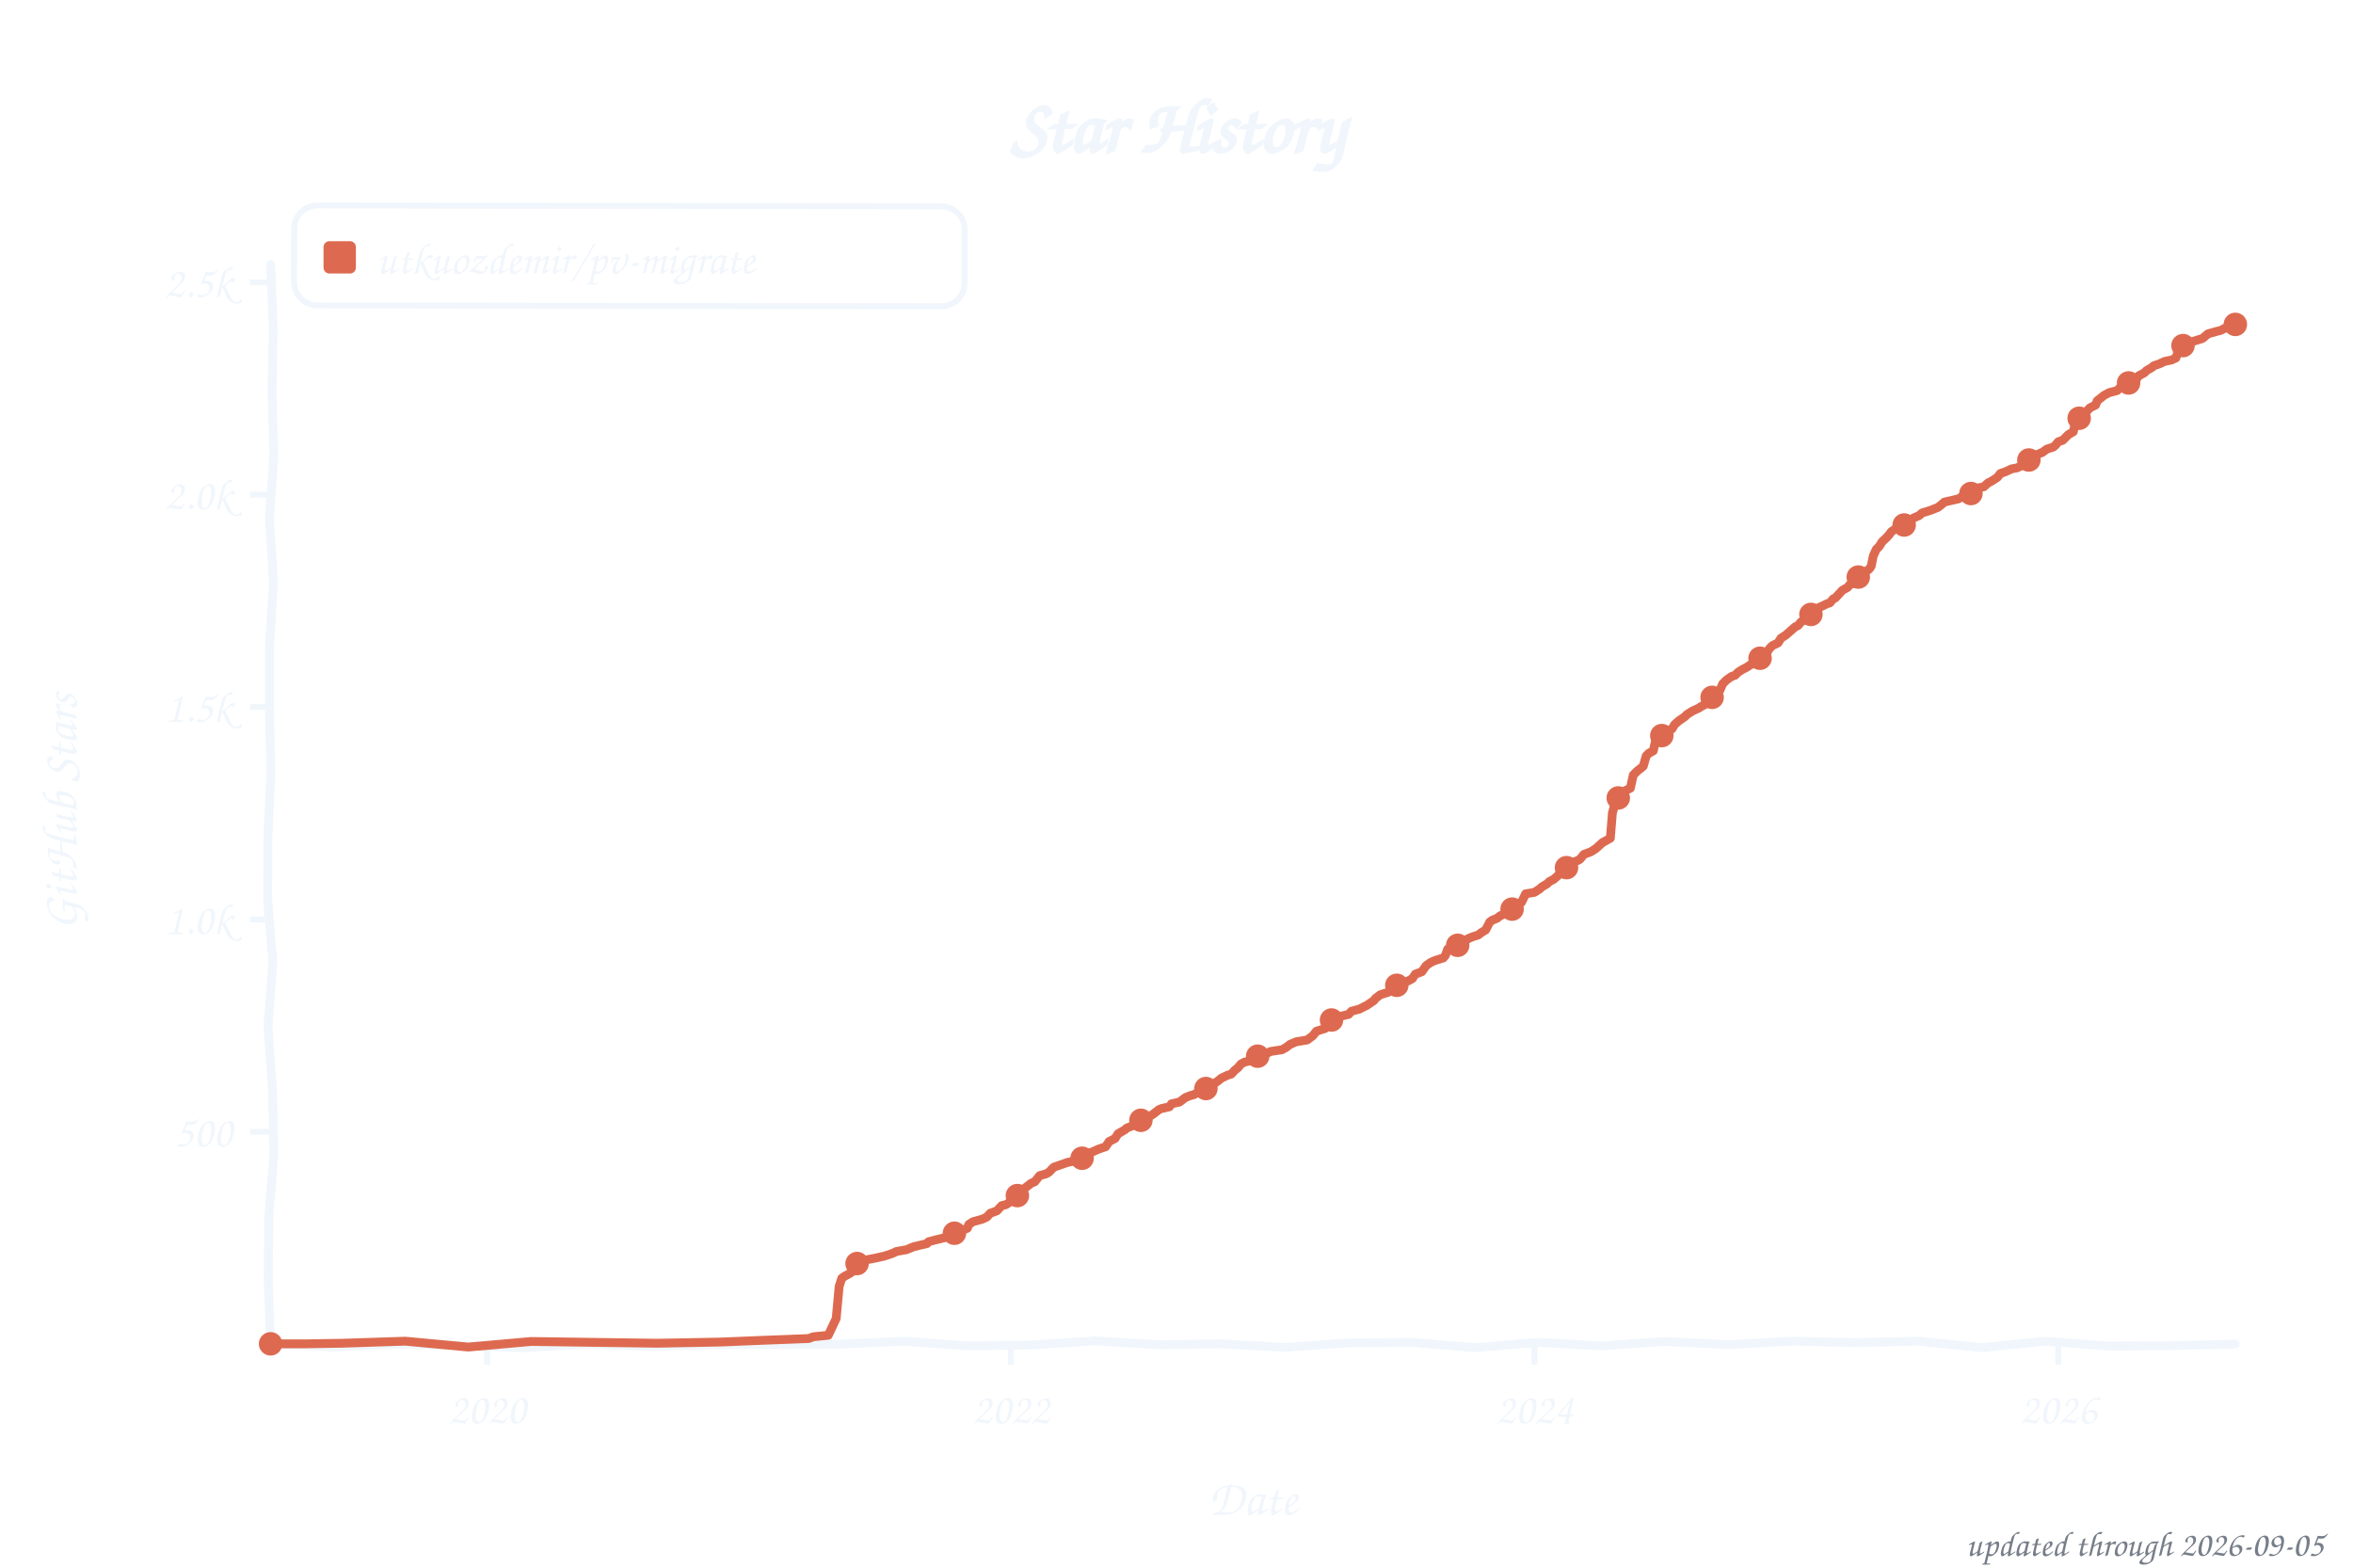
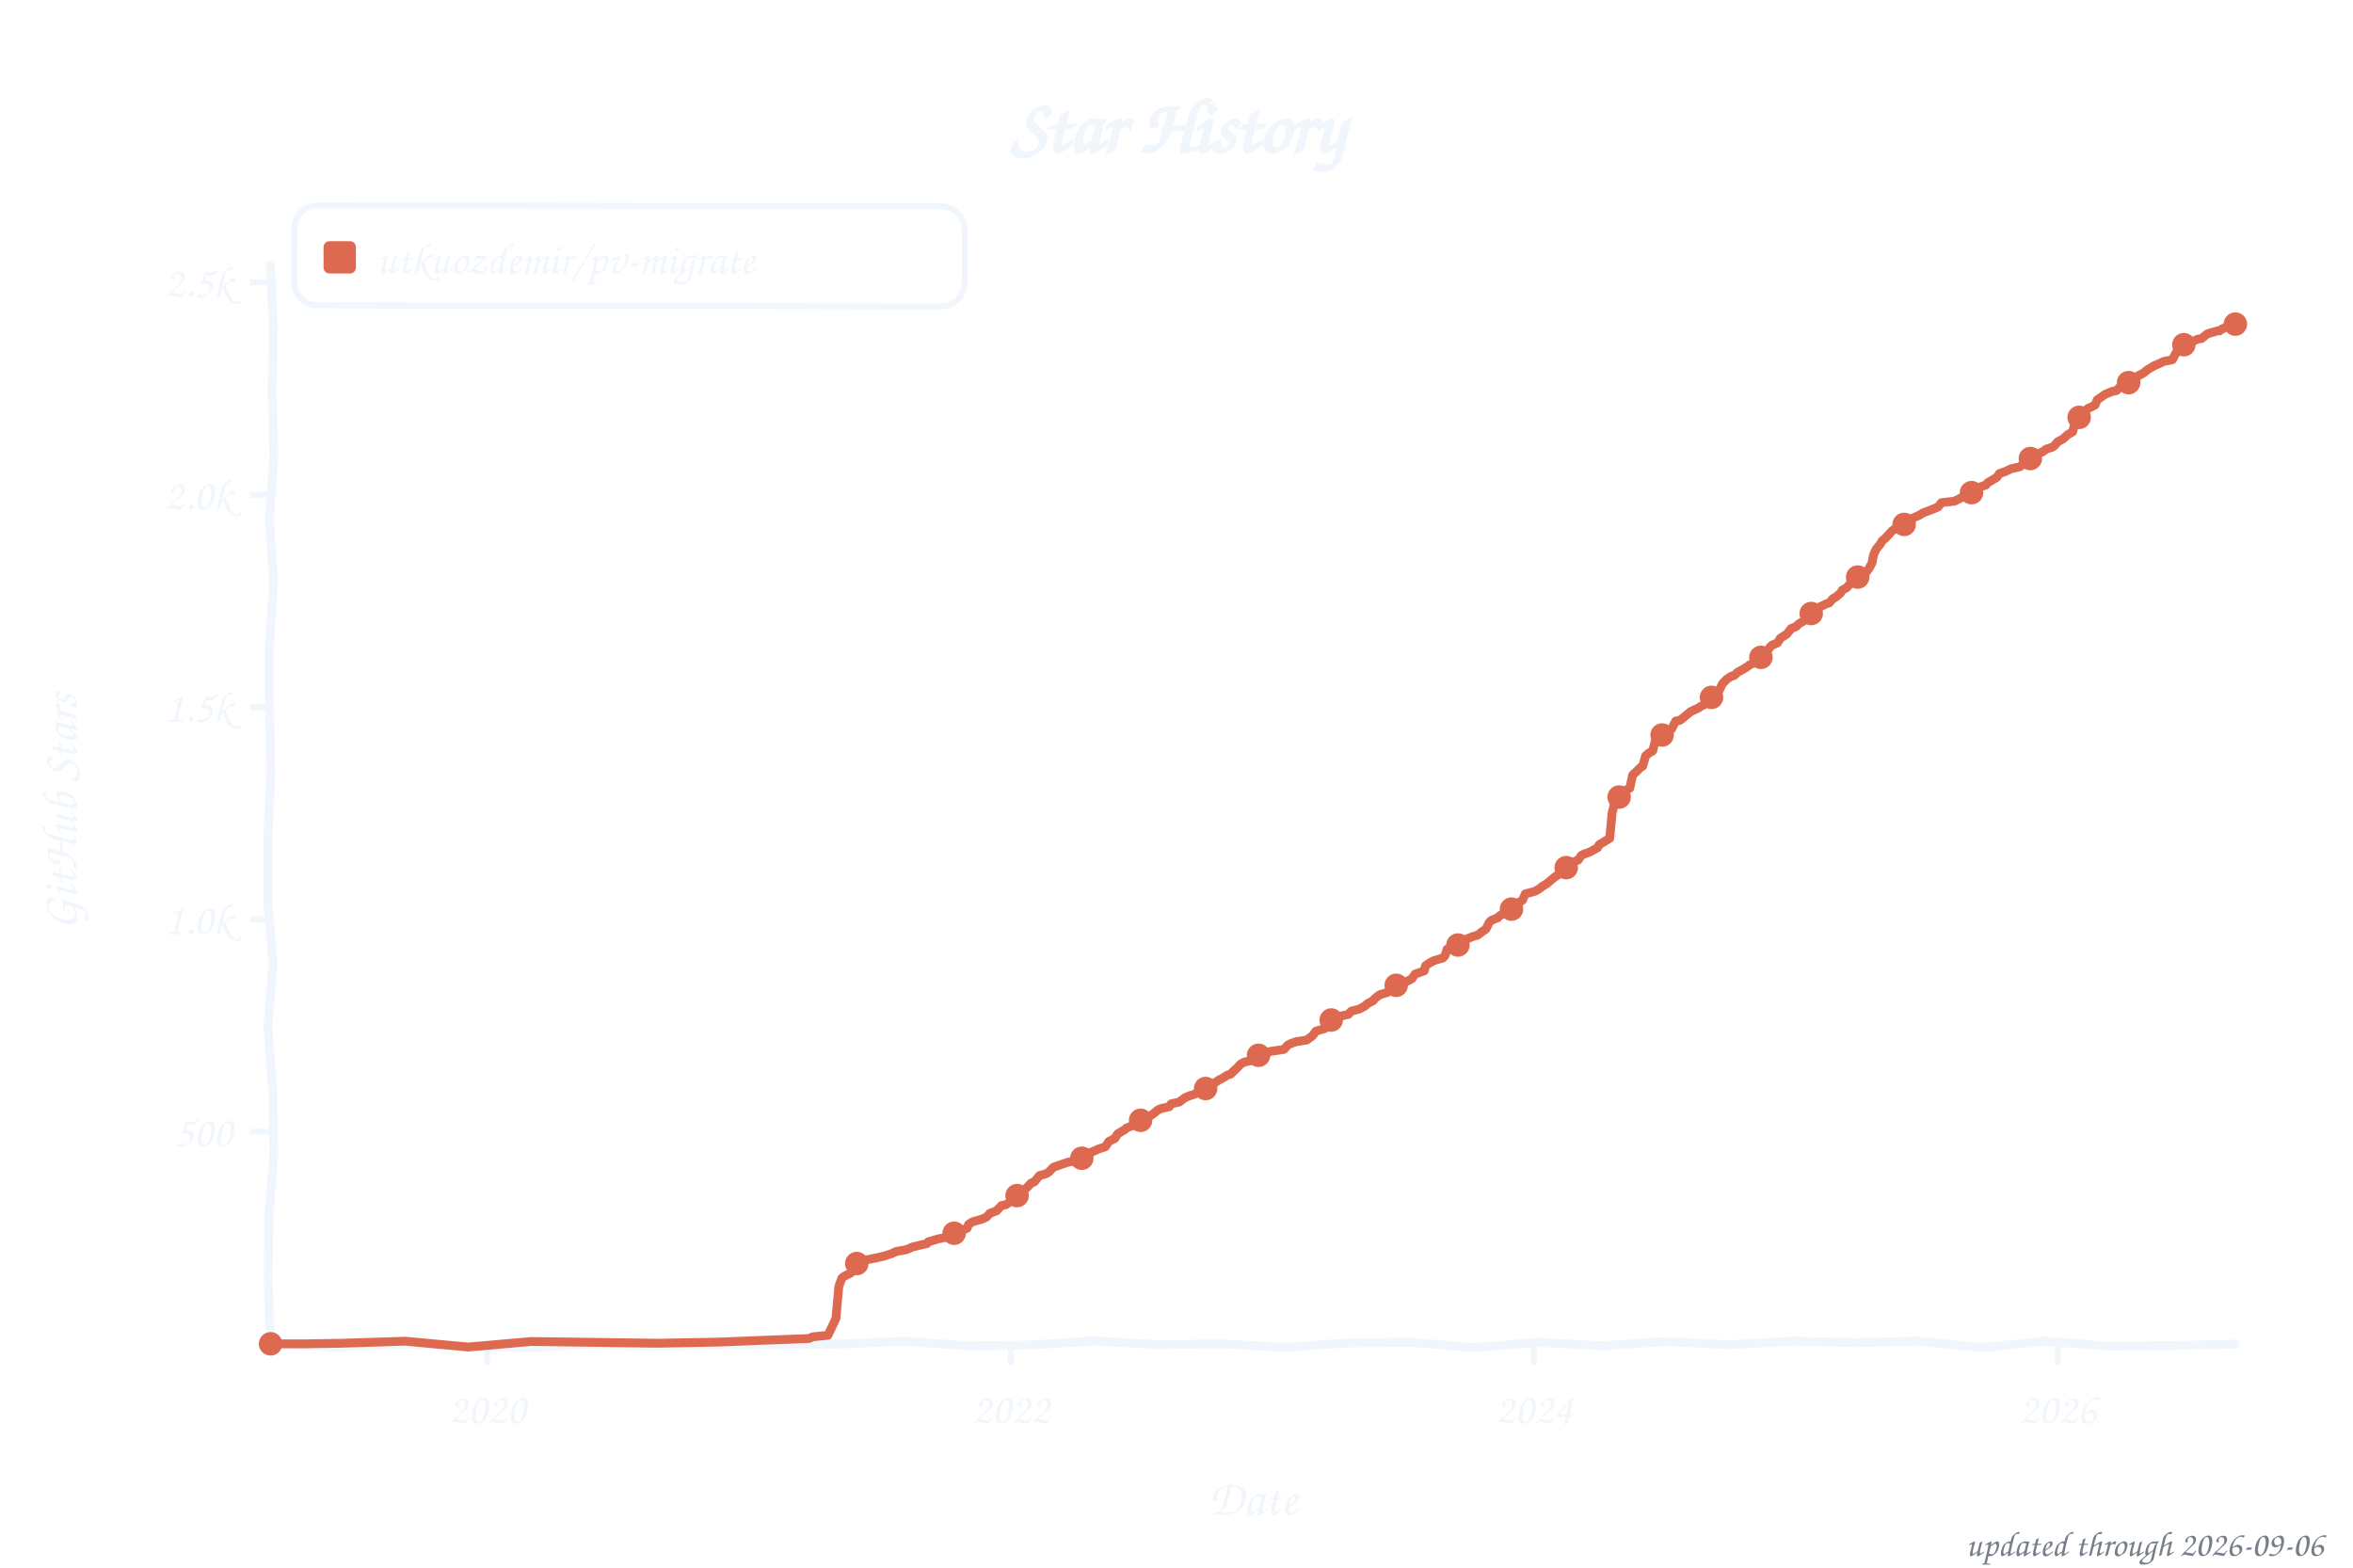
<svg xmlns="http://www.w3.org/2000/svg" width="800" height="533" viewBox="0 0 800 533" role="img" aria-label="Star history of utkuozdemir/pv-migrate">
  <style>text{font-family:"Comic Sans MS","Chalkboard SE","Comic Neue","Marker Felt",cursive}</style>
  <text x="400" y="52" font-size="26" font-weight="bold" text-anchor="middle" fill="#f0f6fc">Star History</text>
  <rect x="100" y="70" width="228" height="34" rx="8" fill="none" stroke="#f0f6fc" stroke-width="2" transform="rotate(0.09 214 87)" />
  <rect x="110" y="82" width="11" height="11" rx="2" fill="#dd6a50" />
  <text x="128" y="93" font-size="15" fill="#f0f6fc" textLength="189" lengthAdjust="spacingAndGlyphs">utkuozdemir/pv-migrate</text>
  <line x1="85" y1="384.8" x2="92" y2="384.8" stroke="#f0f6fc" stroke-width="2" />
  <text x="79" y="389.8" font-size="15" text-anchor="end" fill="#f0f6fc">500</text>
  <line x1="85" y1="312.6" x2="92" y2="312.6" stroke="#f0f6fc" stroke-width="2" />
  <text x="79" y="317.6" font-size="15" text-anchor="end" fill="#f0f6fc">1.0k</text>
  <line x1="85" y1="240.4" x2="92" y2="240.4" stroke="#f0f6fc" stroke-width="2" />
  <text x="79" y="245.4" font-size="15" text-anchor="end" fill="#f0f6fc">1.5k</text>
  <line x1="85" y1="168.2" x2="92" y2="168.2" stroke="#f0f6fc" stroke-width="2" />
  <text x="79" y="173.2" font-size="15" text-anchor="end" fill="#f0f6fc">2.0k</text>
  <line x1="85" y1="96.0" x2="92" y2="96.0" stroke="#f0f6fc" stroke-width="2" />
  <text x="79" y="101.0" font-size="15" text-anchor="end" fill="#f0f6fc">2.5k</text>
  <line x1="165.6" y1="457" x2="165.6" y2="464" stroke="#f0f6fc" stroke-width="2" />
  <text x="165.6" y="484" font-size="15" text-anchor="middle" fill="#f0f6fc">2020</text>
  <line x1="343.7" y1="457" x2="343.7" y2="464" stroke="#f0f6fc" stroke-width="2" />
  <text x="343.7" y="484" font-size="15" text-anchor="middle" fill="#f0f6fc">2022</text>
-   <line x1="521.7" y1="457" x2="521.7" y2="464" stroke="#f0f6fc" stroke-width="2" />
-   <text x="521.7" y="484" font-size="15" text-anchor="middle" fill="#f0f6fc">2024</text>
-   <line x1="699.8" y1="457" x2="699.8" y2="464" stroke="#f0f6fc" stroke-width="2" />
-   <text x="699.8" y="484" font-size="15" text-anchor="middle" fill="#f0f6fc">2026</text>
+   <line x1="521.5" y1="457" x2="521.5" y2="464" stroke="#f0f6fc" stroke-width="2" />
+   <text x="521.5" y="484" font-size="15" text-anchor="middle" fill="#f0f6fc">2024</text>
+   <line x1="699.6" y1="457" x2="699.6" y2="464" stroke="#f0f6fc" stroke-width="2" />
+   <text x="699.6" y="484" font-size="15" text-anchor="middle" fill="#f0f6fc">2026</text>
  <text x="426" y="515" font-size="17" text-anchor="middle" fill="#f0f6fc">Date</text>
  <text x="26" y="276" font-size="17" text-anchor="middle" fill="#f0f6fc" transform="rotate(-90 26 276)">GitHub Stars</text>
  <path d="M 92.0,90.0 L 92.9,111.6 L 92.5,133.2 L 93.1,154.8 L 91.6,176.4 L 93.0,197.9 L 91.6,219.5 L 91.6,241.1 L 92.1,262.7 L 91.1,284.3 L 91.0,305.9 L 92.8,327.5 L 91.1,349.1 L 92.7,370.6 L 93.1,392.2 L 91.4,413.8 L 91.2,435.4 L 92.0,457.0 L 113.5,458.0 L 135.1,457.0 L 156.6,457.5 L 178.2,458.2 L 199.7,457.0 L 221.3,457.8 L 242.8,457.2 L 264.4,457.2 L 285.9,457.0 L 307.5,456.0 L 329.0,457.6 L 350.6,457.3 L 372.1,455.9 L 393.7,457.2 L 415.2,456.9 L 436.8,458.1 L 458.3,456.6 L 479.9,456.4 L 501.4,458.2 L 523.0,456.4 L 544.5,457.6 L 566.1,456.1 L 587.6,457.2 L 609.2,456.0 L 630.7,456.5 L 652.3,456.0 L 673.8,458.2 L 695.4,456.0 L 716.9,457.7 L 738.5,457.5 L 760.0,457.0" fill="none" stroke="#f0f6fc" stroke-width="3" stroke-linecap="round" stroke-linejoin="round" />
-   <path d="M 92.0,456.9 L 104.2,456.9 L 116.4,456.7 L 137.8,456.0 L 159.2,458.0 L 180.6,456.1 L 202.0,456.4 L 223.4,456.7 L 244.8,456.3 L 259.4,455.7 L 275.0,455.1 L 276.5,454.5 L 281.6,454.0 L 284.3,448.3 L 285.3,437.4 L 286.2,434.6 L 287.2,433.9 L 288.9,433.0 L 290.4,431.9 L 290.9,430.0 L 292.8,429.3 L 294.3,428.4 L 297.4,427.8 L 300.6,427.1 L 303.3,426.2 L 304.8,425.5 L 308.2,424.9 L 310.6,423.9 L 315.2,422.8 L 315.7,422.2 L 317.9,421.6 L 322.5,420.5 L 325.2,419.2 L 326.2,418.7 L 328.9,417.6 L 329.4,416.3 L 330.8,415.4 L 334.0,414.5 L 335.5,413.8 L 336.7,412.5 L 338.9,411.7 L 340.6,409.9 L 342.0,409.6 L 343.5,408.6 L 344.7,407.8 L 345.9,406.5 L 347.2,405.4 L 348.4,404.0 L 350.6,402.3 L 351.8,401.8 L 353.5,399.7 L 355.7,399.1 L 356.7,398.5 L 357.9,397.2 L 358.4,396.8 L 363.0,395.2 L 365.0,394.8 L 367.6,393.9 L 368.6,393.0 L 369.1,392.3 L 371.3,391.7 L 373.5,390.7 L 375.9,389.9 L 377.1,388.1 L 379.1,387.1 L 380.1,385.5 L 382.5,384.1 L 383.0,383.6 L 384.9,382.8 L 386.2,381.8 L 387.9,380.9 L 389.1,380.5 L 390.8,379.6 L 392.2,378.7 L 394.0,377.3 L 394.9,376.9 L 397.6,376.3 L 398.3,375.3 L 401.0,374.7 L 403.0,373.2 L 404.7,372.5 L 405.9,372.2 L 408.6,370.6 L 410.0,370.1 L 411.0,369.1 L 413.0,368.3 L 414.4,367.3 L 415.2,366.6 L 417.3,365.6 L 418.6,365.2 L 419.8,363.9 L 420.8,363.1 L 422.0,361.7 L 423.2,361.1 L 425.1,360.7 L 426.4,359.8 L 428.3,358.7 L 430.8,358.1 L 432.0,357.5 L 435.9,356.9 L 437.3,356.1 L 438.6,355.1 L 440.7,354.2 L 444.4,353.6 L 446.3,352.2 L 447.6,350.6 L 450.5,349.7 L 451.0,348.3 L 452.2,347.0 L 454.9,346.4 L 455.9,345.5 L 458.5,344.9 L 459.5,343.8 L 462.2,343.1 L 463.7,342.3 L 464.6,341.9 L 467.1,340.2 L 467.6,339.5 L 469.3,338.2 L 471.9,337.4 L 473.4,336.1 L 474.9,335.0 L 476.3,334.5 L 479.0,333.4 L 480.2,332.7 L 481.2,331.2 L 483.4,330.4 L 484.9,328.3 L 486.3,327.3 L 487.8,326.6 L 490.7,325.7 L 491.4,324.9 L 492.2,322.7 L 493.9,321.8 L 495.6,321.4 L 497.5,320.7 L 499.0,319.2 L 500.7,318.5 L 502.6,317.9 L 503.6,317.1 L 505.1,316.2 L 506.5,313.5 L 507.3,312.9 L 509.0,312.2 L 510.0,311.4 L 511.7,310.6 L 513.1,310.0 L 515.1,308.4 L 515.6,307.5 L 517.3,306.8 L 518.7,303.9 L 521.7,303.4 L 523.4,302.3 L 524.3,301.5 L 526.0,300.5 L 526.8,299.7 L 528.2,299.0 L 529.7,297.7 L 530.7,296.3 L 532.4,295.3 L 534.3,294.1 L 535.3,293.0 L 536.8,292.4 L 537.3,292.0 L 538.5,290.5 L 540.9,289.6 L 542.6,288.5 L 543.6,287.6 L 544.8,286.5 L 547.5,285.0 L 548.2,276.4 L 549.2,272.9 L 550.2,271.3 L 551.6,270.1 L 552.8,268.7 L 554.3,268.0 L 555.3,263.5 L 556.7,262.1 L 557.5,261.5 L 558.7,260.5 L 559.7,257.0 L 560.6,256.1 L 562.1,255.3 L 562.8,252.2 L 563.6,251.2 L 566.0,249.6 L 567.0,248.6 L 568.4,247.9 L 569.4,246.3 L 570.9,245.0 L 572.8,243.7 L 573.6,242.9 L 575.5,241.7 L 577.7,240.7 L 578.2,240.3 L 579.4,239.7 L 580.1,238.4 L 581.4,237.5 L 582.8,236.6 L 583.6,235.5 L 584.8,234.6 L 585.7,232.5 L 587.0,231.2 L 588.7,230.0 L 589.9,229.6 L 590.9,228.6 L 592.1,227.8 L 594.0,226.8 L 595.0,226.1 L 596.7,225.4 L 597.7,224.2 L 599.6,222.9 L 600.9,221.6 L 601.6,220.5 L 602.6,219.5 L 604.5,218.6 L 605.5,217.0 L 607.2,215.9 L 608.9,214.4 L 610.4,213.1 L 611.3,212.7 L 612.3,211.5 L 614.8,209.8 L 615.7,208.9 L 617.2,207.5 L 617.9,206.8 L 619.9,205.9 L 621.1,205.3 L 622.1,205.0 L 623.3,203.6 L 624.0,203.3 L 625.2,202.0 L 626.4,200.7 L 628.2,199.7 L 628.9,198.8 L 630.6,198.1 L 631.8,196.2 L 633.5,194.9 L 635.5,193.5 L 636.2,192.5 L 636.9,189.0 L 637.9,186.8 L 638.9,185.8 L 639.9,184.2 L 641.3,182.9 L 642.3,181.8 L 643.0,180.8 L 645.2,179.3 L 646.9,178.7 L 648.4,178.0 L 649.6,177.2 L 650.6,176.1 L 652.5,175.3 L 653.5,174.4 L 656.4,173.5 L 657.4,173.1 L 658.9,172.5 L 659.8,171.8 L 661.1,170.7 L 665.9,169.6 L 667.4,168.6 L 669.8,167.9 L 671.0,167.2 L 672.5,165.9 L 674.5,165.5 L 675.9,164.2 L 677.1,163.6 L 679.1,162.3 L 680.1,161.0 L 681.8,160.4 L 684.0,159.4 L 685.7,159.1 L 687.9,158.1 L 689.1,157.2 L 689.8,156.4 L 691.5,155.6 L 692.7,154.5 L 694.4,153.8 L 695.9,152.7 L 698.1,152.0 L 698.8,151.4 L 699.8,150.2 L 701.3,149.7 L 703.2,147.8 L 704.9,146.8 L 705.4,144.7 L 706.6,142.4 L 707.8,141.3 L 708.3,140.6 L 709.8,139.5 L 710.5,138.7 L 712.5,137.7 L 713.0,136.3 L 714.9,134.8 L 715.4,134.4 L 717.1,133.5 L 719.8,132.8 L 720.8,131.8 L 722.5,131.2 L 723.4,130.4 L 725.1,129.6 L 726.4,128.9 L 727.1,127.8 L 729.0,126.8 L 729.8,126.0 L 731.7,124.9 L 732.2,124.4 L 734.2,123.7 L 735.9,122.9 L 738.3,122.4 L 739.8,121.7 L 740.7,119.0 L 741.7,117.7 L 743.9,116.9 L 744.6,116.4 L 747.1,115.6 L 748.8,115.1 L 750.7,113.5 L 753.9,112.6 L 754.4,112.5 L 755.1,112.3 L 756.6,111.5 L 757.6,110.9 L 758.1,110.7 L 759.3,110.6 L 760.0,110.3" fill="none" stroke="#dd6a50" stroke-width="3" stroke-linecap="round" stroke-linejoin="round" />
+   <path d="M 92.0,456.9 L 104.2,456.9 L 116.4,456.7 L 137.8,456.0 L 159.2,458.0 L 180.6,456.1 L 202.0,456.4 L 223.4,456.7 L 244.7,456.3 L 259.4,455.7 L 275.0,455.1 L 276.4,454.5 L 281.5,454.0 L 284.2,448.3 L 285.2,437.4 L 286.2,434.6 L 287.1,433.9 L 289.1,432.9 L 290.3,431.9 L 290.8,430.0 L 292.7,429.3 L 294.2,428.4 L 297.4,427.8 L 300.5,427.1 L 303.2,426.2 L 304.7,425.5 L 308.1,424.9 L 310.5,423.9 L 315.2,422.8 L 315.6,422.2 L 319.1,421.2 L 322.5,420.5 L 325.1,419.2 L 326.1,418.7 L 328.8,417.6 L 329.3,416.3 L 330.7,415.4 L 333.9,414.5 L 335.4,413.8 L 336.6,412.5 L 338.8,411.7 L 340.5,409.9 L 342.0,409.6 L 343.4,408.6 L 344.6,407.8 L 345.8,406.5 L 348.0,404.9 L 349.5,403.4 L 350.5,402.3 L 351.7,401.8 L 353.4,399.7 L 355.6,399.1 L 356.6,398.5 L 357.8,397.2 L 358.3,396.8 L 362.9,395.2 L 364.9,394.8 L 367.5,393.9 L 368.5,393.0 L 369.2,392.2 L 371.2,391.7 L 373.4,390.7 L 375.8,389.9 L 377.0,388.1 L 379.0,387.1 L 380.0,385.5 L 382.4,384.1 L 382.9,383.6 L 384.8,382.8 L 386.0,381.8 L 387.8,380.9 L 389.0,380.5 L 390.7,379.6 L 392.1,378.7 L 393.8,377.3 L 394.8,376.9 L 397.5,376.3 L 398.2,375.3 L 400.9,374.7 L 402.9,373.2 L 404.6,372.5 L 406.0,372.1 L 408.5,370.6 L 409.9,370.1 L 410.9,369.1 L 412.8,368.3 L 414.3,367.3 L 415.8,366.5 L 417.2,365.6 L 418.4,365.2 L 419.7,363.9 L 420.6,363.1 L 421.9,361.7 L 423.1,361.1 L 425.0,360.7 L 426.2,359.8 L 428.2,358.7 L 430.6,358.1 L 431.8,357.5 L 436.5,356.8 L 437.9,355.3 L 438.9,354.8 L 440.6,354.2 L 444.3,353.6 L 446.2,352.2 L 447.4,350.6 L 450.4,349.7 L 450.8,348.3 L 452.1,347.0 L 454.7,346.4 L 455.7,345.5 L 458.4,344.9 L 459.4,343.8 L 462.1,343.1 L 464.0,342.1 L 465.0,341.2 L 466.9,340.2 L 467.4,339.5 L 469.1,338.2 L 471.8,337.4 L 473.3,336.1 L 474.7,335.0 L 477.4,334.0 L 478.9,333.4 L 480.1,332.7 L 481.1,331.2 L 484.2,330.1 L 484.7,328.3 L 486.2,327.3 L 487.6,326.6 L 490.6,325.7 L 491.3,324.9 L 492.0,322.7 L 494.5,321.6 L 495.7,321.3 L 497.4,320.7 L 498.8,319.2 L 500.5,318.5 L 502.5,317.9 L 503.7,316.9 L 505.2,315.9 L 506.4,313.5 L 507.1,312.9 L 509.3,312.0 L 509.8,311.4 L 511.8,310.4 L 513.0,310.0 L 514.9,308.4 L 515.4,307.5 L 517.6,306.1 L 518.6,303.9 L 521.7,303.1 L 523.2,302.3 L 524.2,301.5 L 526.1,300.3 L 526.9,299.6 L 528.6,298.2 L 529.8,297.4 L 530.5,296.3 L 532.2,295.3 L 534.2,294.1 L 535.1,293.0 L 536.6,292.4 L 537.6,290.9 L 538.3,290.5 L 540.7,289.6 L 543.2,288.2 L 543.7,287.2 L 545.4,286.2 L 547.3,285.0 L 548.1,276.4 L 549.0,272.9 L 550.0,271.3 L 552.0,269.3 L 552.7,268.7 L 554.1,268.0 L 555.1,263.5 L 556.6,262.1 L 557.8,260.9 L 558.5,260.5 L 559.5,257.0 L 560.5,256.1 L 561.9,255.3 L 562.7,252.2 L 564.4,250.9 L 565.1,249.9 L 567.1,248.5 L 568.3,247.9 L 569.7,245.2 L 571.2,244.9 L 572.7,243.7 L 574.6,242.1 L 575.3,241.7 L 577.5,240.7 L 578.0,240.3 L 579.2,239.7 L 580.2,238.2 L 581.4,237.4 L 582.6,236.6 L 583.4,235.5 L 584.6,234.6 L 585.6,232.5 L 587.0,231.0 L 588.5,230.0 L 589.7,229.6 L 590.7,228.6 L 592.4,227.7 L 593.9,226.8 L 594.8,226.1 L 596.8,225.1 L 598.7,223.5 L 599.5,222.9 L 600.7,221.6 L 601.9,219.9 L 602.6,219.3 L 604.3,218.6 L 605.3,217.0 L 607.5,215.6 L 609.0,213.7 L 610.7,213.0 L 611.6,212.1 L 613.6,210.9 L 614.8,209.2 L 615.5,208.9 L 617.2,207.3 L 617.7,206.8 L 619.7,205.9 L 620.9,205.3 L 621.9,205.0 L 623.1,203.6 L 624.3,202.9 L 625.8,201.6 L 626.3,200.7 L 628.0,199.7 L 628.7,198.8 L 631.1,196.9 L 632.6,195.2 L 634.3,194.8 L 635.5,193.2 L 636.5,191.3 L 637.0,188.6 L 637.9,186.7 L 639.2,185.1 L 639.9,183.9 L 641.1,182.9 L 642.1,181.8 L 643.3,180.5 L 645.0,179.3 L 647.0,178.6 L 648.4,177.6 L 649.4,177.2 L 650.4,176.1 L 652.3,175.3 L 654.0,174.3 L 656.2,173.5 L 657.9,172.8 L 658.9,172.4 L 660.1,170.9 L 664.5,170.4 L 666.9,169.2 L 668.4,168.3 L 669.9,167.8 L 671.8,166.8 L 672.3,165.9 L 675.2,164.9 L 675.7,164.2 L 677.7,163.0 L 678.9,162.3 L 679.8,161.0 L 681.6,160.4 L 683.7,159.4 L 686.7,158.7 L 687.9,157.8 L 688.9,157.2 L 689.6,156.4 L 691.5,155.2 L 692.8,154.3 L 694.5,153.6 L 695.7,152.7 L 697.9,152.0 L 698.6,151.4 L 699.6,150.2 L 701.3,149.3 L 703.0,147.8 L 704.7,146.8 L 705.2,144.7 L 706.4,142.4 L 707.6,141.3 L 708.4,140.5 L 709.8,138.9 L 710.5,138.6 L 712.3,137.7 L 713.0,136.0 L 714.7,134.8 L 715.9,134.0 L 718.1,133.1 L 719.6,132.8 L 720.5,131.8 L 722.2,131.2 L 723.2,130.4 L 724.9,129.6 L 726.1,128.9 L 726.9,127.8 L 728.8,126.8 L 730.3,125.6 L 731.5,124.9 L 732.5,124.3 L 734.2,123.6 L 735.6,122.9 L 738.6,122.3 L 740.3,119.1 L 741.2,118.4 L 742.5,117.2 L 743.9,116.6 L 745.4,116.1 L 747.3,115.3 L 748.5,115.1 L 750.5,113.5 L 753.9,112.5 L 754.6,112.5 L 755.4,111.9 L 756.3,111.5 L 757.3,110.9 L 758.5,110.7 L 759.5,110.3 L 760.0,110.2" fill="none" stroke="#dd6a50" stroke-width="3" stroke-linecap="round" stroke-linejoin="round" />
  <circle cx="92.0" cy="456.9" r="4" fill="#dd6a50" />
-   <circle cx="291.4" cy="429.6" r="4" fill="#dd6a50" />
-   <circle cx="324.5" cy="419.3" r="4" fill="#dd6a50" />
-   <circle cx="345.9" cy="406.5" r="4" fill="#dd6a50" />
-   <circle cx="367.9" cy="393.8" r="4" fill="#dd6a50" />
-   <circle cx="387.9" cy="380.9" r="4" fill="#dd6a50" />
-   <circle cx="410.0" cy="370.1" r="4" fill="#dd6a50" />
-   <circle cx="427.6" cy="359.1" r="4" fill="#dd6a50" />
-   <circle cx="452.7" cy="346.8" r="4" fill="#dd6a50" />
-   <circle cx="474.9" cy="335.0" r="4" fill="#dd6a50" />
-   <circle cx="495.6" cy="321.4" r="4" fill="#dd6a50" />
-   <circle cx="514.1" cy="309.1" r="4" fill="#dd6a50" />
-   <circle cx="532.6" cy="295.0" r="4" fill="#dd6a50" />
-   <circle cx="550.2" cy="271.3" r="4" fill="#dd6a50" />
-   <circle cx="565.0" cy="250.1" r="4" fill="#dd6a50" />
-   <circle cx="582.1" cy="237.1" r="4" fill="#dd6a50" />
-   <circle cx="598.4" cy="223.8" r="4" fill="#dd6a50" />
-   <circle cx="615.7" cy="208.9" r="4" fill="#dd6a50" />
-   <circle cx="631.8" cy="196.2" r="4" fill="#dd6a50" />
-   <circle cx="647.4" cy="178.5" r="4" fill="#dd6a50" />
-   <circle cx="670.1" cy="167.8" r="4" fill="#dd6a50" />
-   <circle cx="689.8" cy="156.4" r="4" fill="#dd6a50" />
-   <circle cx="706.9" cy="142.2" r="4" fill="#dd6a50" />
-   <circle cx="723.7" cy="130.2" r="4" fill="#dd6a50" />
-   <circle cx="742.2" cy="117.5" r="4" fill="#dd6a50" />
-   <circle cx="760.0" cy="110.3" r="4" fill="#dd6a50" />
-   <text x="790" y="529" font-size="12" text-anchor="end" fill="#767e89">updated through 2026-09-05</text>
+   <circle cx="291.3" cy="429.6" r="4" fill="#dd6a50" />
+   <circle cx="324.4" cy="419.3" r="4" fill="#dd6a50" />
+   <circle cx="345.8" cy="406.5" r="4" fill="#dd6a50" />
+   <circle cx="367.8" cy="393.8" r="4" fill="#dd6a50" />
+   <circle cx="387.8" cy="380.9" r="4" fill="#dd6a50" />
+   <circle cx="409.9" cy="370.1" r="4" fill="#dd6a50" />
+   <circle cx="427.9" cy="358.8" r="4" fill="#dd6a50" />
+   <circle cx="452.6" cy="346.8" r="4" fill="#dd6a50" />
+   <circle cx="474.7" cy="335.0" r="4" fill="#dd6a50" />
+   <circle cx="495.7" cy="321.3" r="4" fill="#dd6a50" />
+   <circle cx="513.9" cy="309.1" r="4" fill="#dd6a50" />
+   <circle cx="532.5" cy="295.0" r="4" fill="#dd6a50" />
+   <circle cx="550.5" cy="271.0" r="4" fill="#dd6a50" />
+   <circle cx="565.1" cy="249.9" r="4" fill="#dd6a50" />
+   <circle cx="581.9" cy="237.1" r="4" fill="#dd6a50" />
+   <circle cx="598.7" cy="223.5" r="4" fill="#dd6a50" />
+   <circle cx="615.8" cy="208.6" r="4" fill="#dd6a50" />
+   <circle cx="631.6" cy="196.2" r="4" fill="#dd6a50" />
+   <circle cx="647.4" cy="178.3" r="4" fill="#dd6a50" />
+   <circle cx="670.3" cy="167.5" r="4" fill="#dd6a50" />
+   <circle cx="690.3" cy="155.9" r="4" fill="#dd6a50" />
+   <circle cx="706.9" cy="141.9" r="4" fill="#dd6a50" />
+   <circle cx="723.7" cy="130.1" r="4" fill="#dd6a50" />
+   <circle cx="742.5" cy="117.2" r="4" fill="#dd6a50" />
+   <circle cx="760.0" cy="110.2" r="4" fill="#dd6a50" />
+   <text x="790" y="529" font-size="12" text-anchor="end" fill="#767e89">updated through 2026-09-06</text>
</svg>
